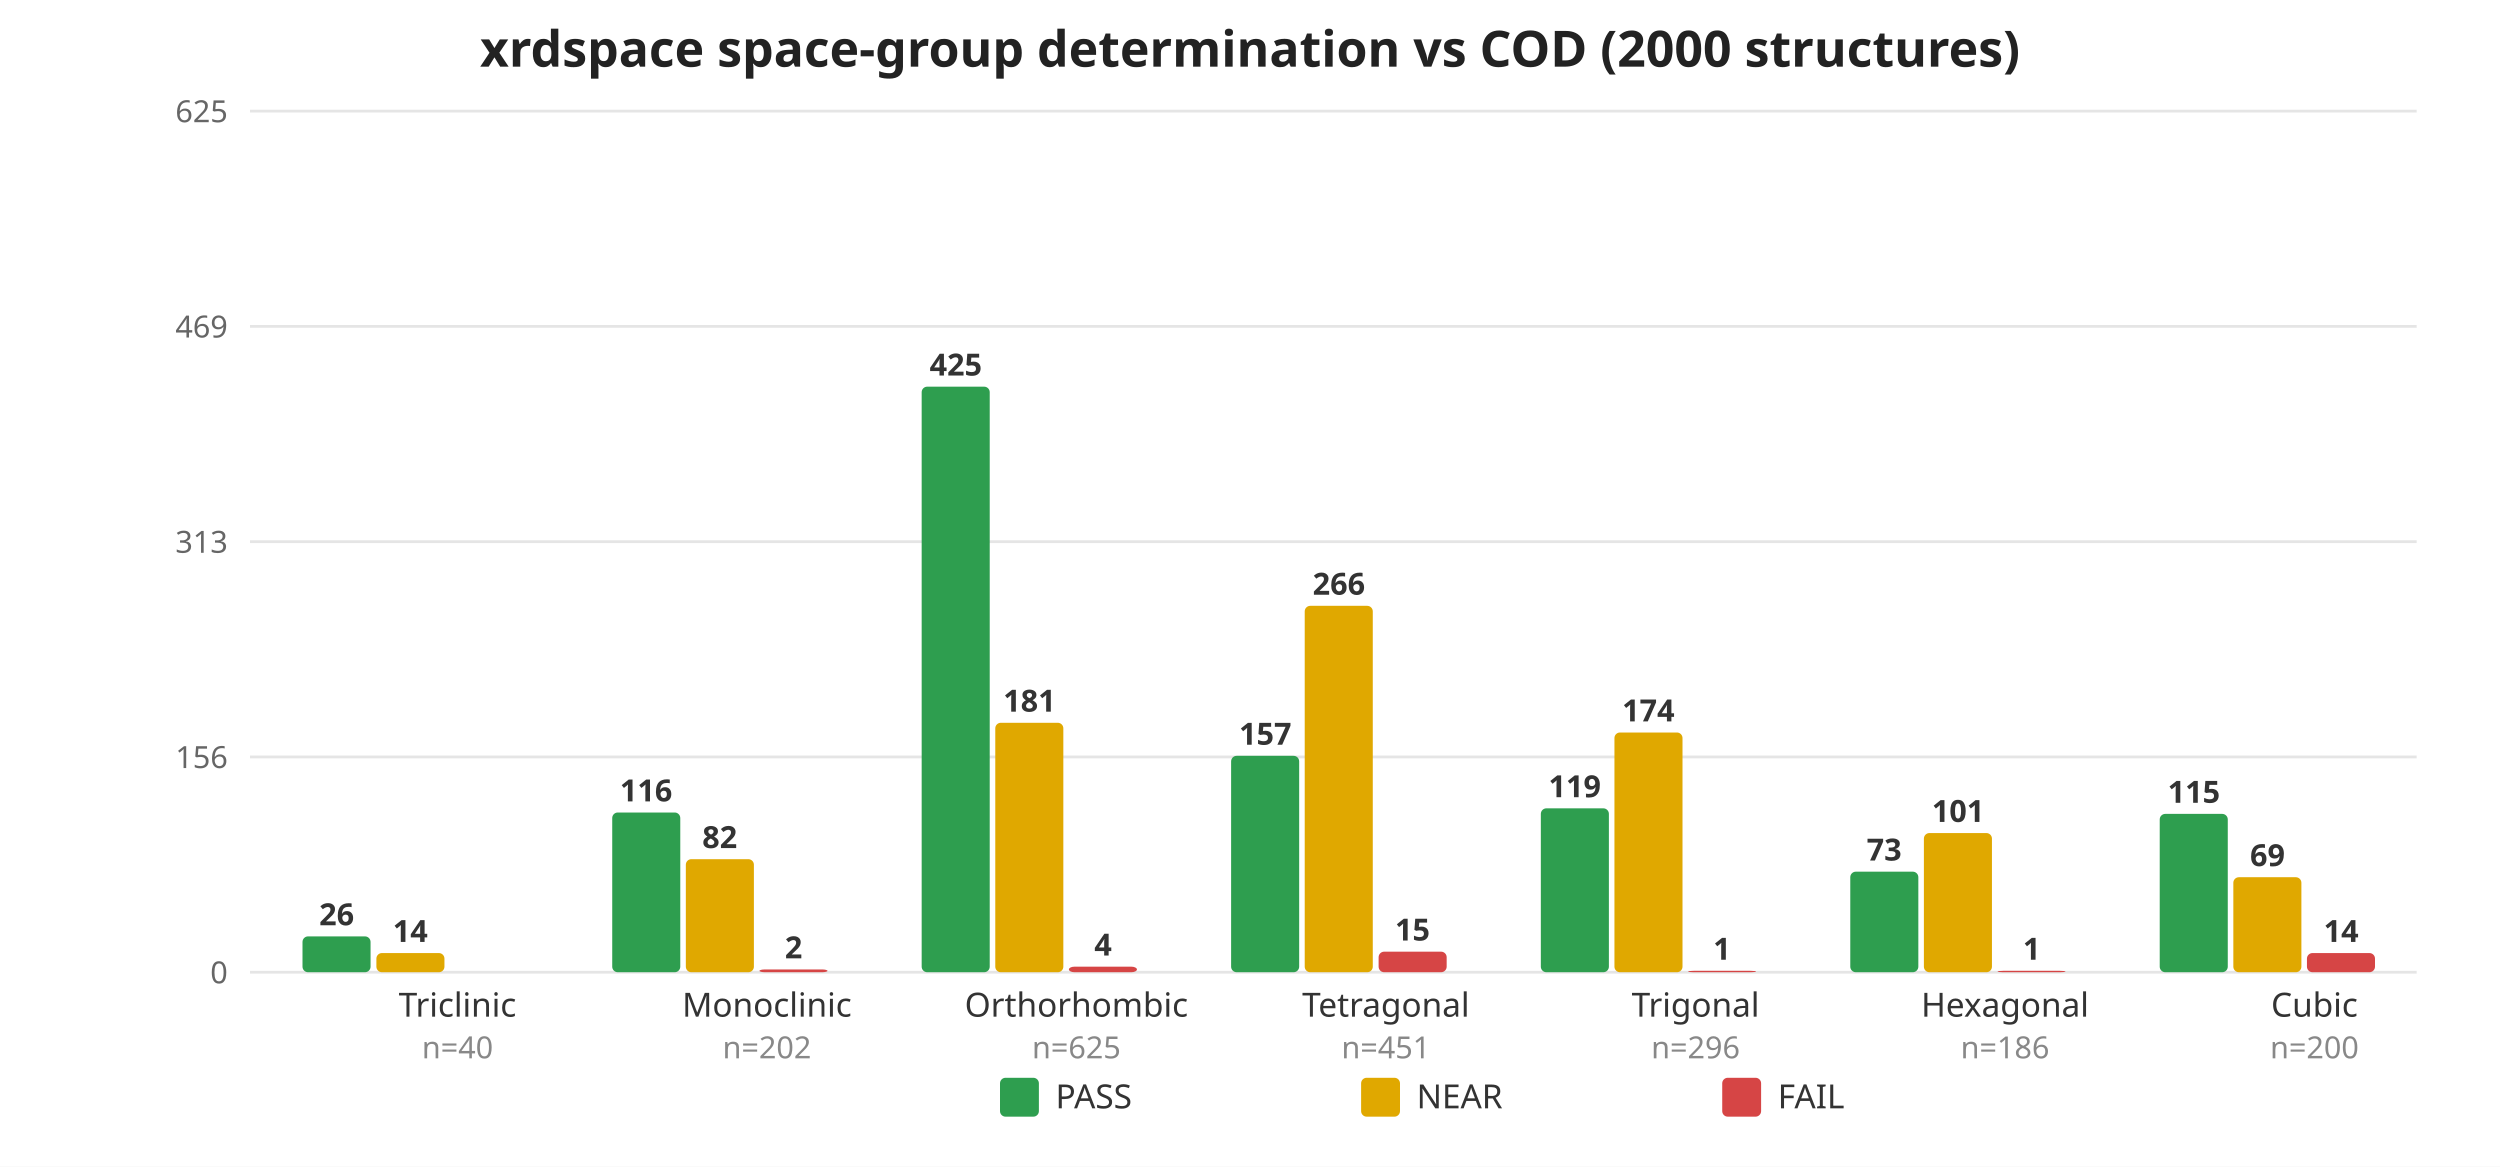
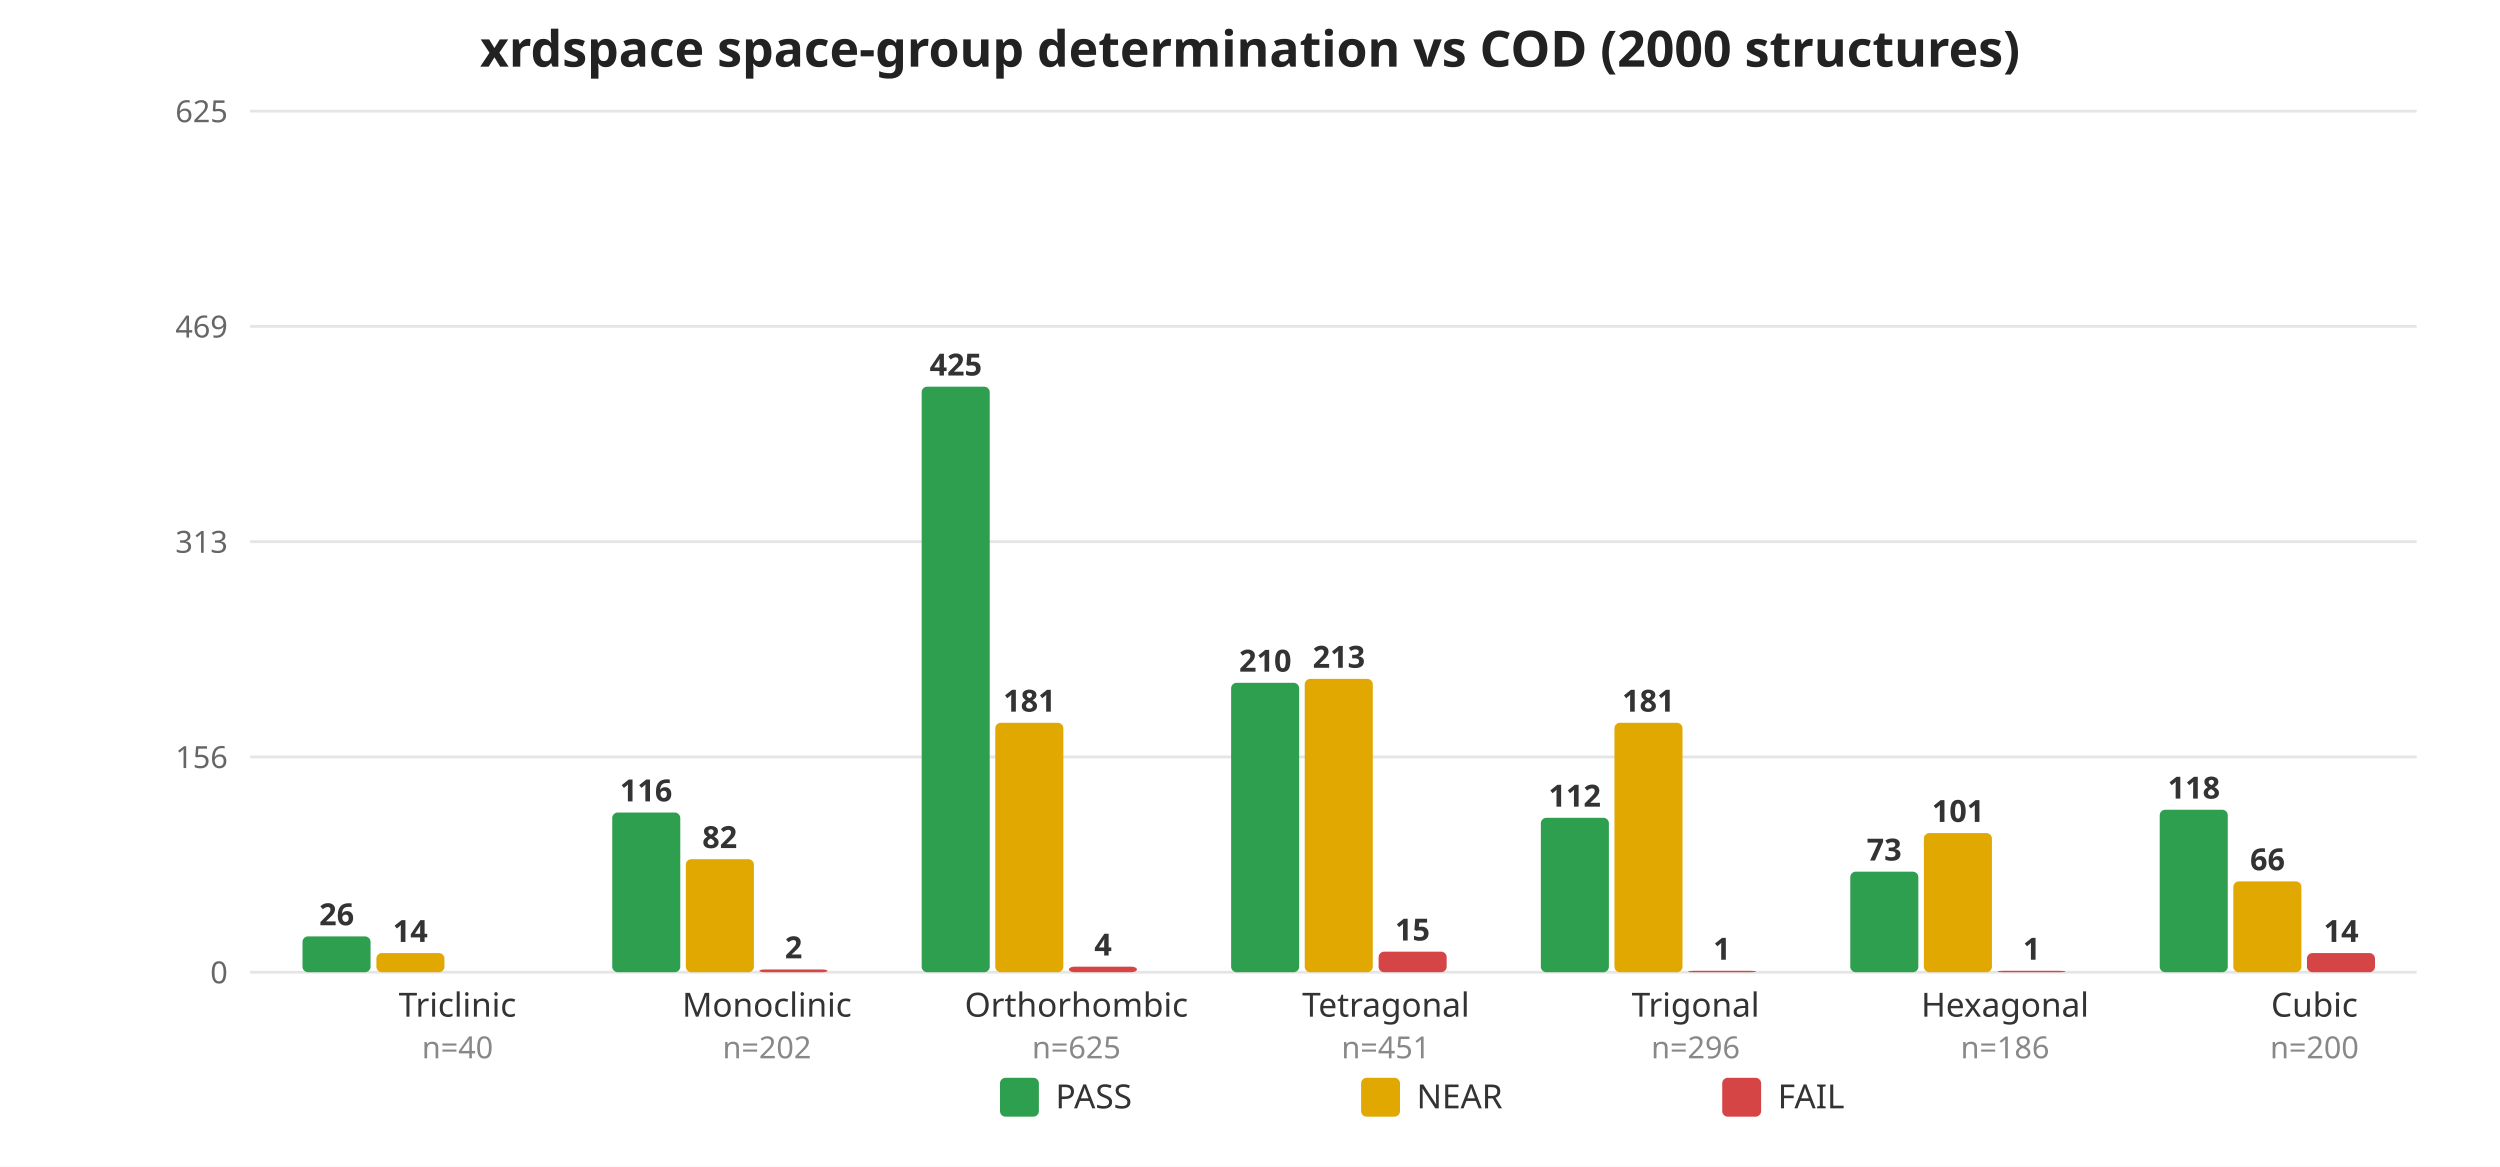
<svg xmlns="http://www.w3.org/2000/svg" width="900" height="420" viewBox="0 0 900 420" font-family="sans-serif">
  <rect x="0" y="0" width="900" height="420" fill="#ffffff" />
  <text x="450" y="24" text-anchor="middle" font-size="18" font-weight="bold" fill="#222">xrdspace space-group determination vs COD (2000 structures)</text>
  <line x1="90" y1="350" x2="870" y2="350" stroke="#e5e5e5" stroke-width="1" />
  <text x="82" y="354" text-anchor="end" font-size="11" fill="#666">0</text>
  <line x1="90" y1="272.5" x2="870" y2="272.5" stroke="#e5e5e5" stroke-width="1" />
  <text x="82" y="276.5" text-anchor="end" font-size="11" fill="#666">156</text>
  <line x1="90" y1="195" x2="870" y2="195" stroke="#e5e5e5" stroke-width="1" />
  <text x="82" y="199" text-anchor="end" font-size="11" fill="#666">313</text>
  <line x1="90" y1="117.5" x2="870" y2="117.5" stroke="#e5e5e5" stroke-width="1" />
  <text x="82" y="121.5" text-anchor="end" font-size="11" fill="#666">469</text>
  <line x1="90" y1="40" x2="870" y2="40" stroke="#e5e5e5" stroke-width="1" />
  <text x="82" y="44" text-anchor="end" font-size="11" fill="#666">625</text>
  <rect x="108.9" y="337.1" width="24.5" height="12.9" fill="#2e9e4f" rx="2" />
  <text x="121.2" y="333.1" text-anchor="middle" font-size="11" fill="#333" font-weight="bold">26</text>
  <rect x="135.5" y="343.1" width="24.5" height="6.9" fill="#e0a800" rx="2" />
  <text x="147.7" y="339.1" text-anchor="middle" font-size="11" fill="#333" font-weight="bold">14</text>
  <rect x="162.0" y="350.0" width="24.5" height="0.0" fill="#d64545" rx="2" />
  <text x="164.7" y="366" text-anchor="middle" font-size="12" fill="#333">Triclinic</text>
  <text x="164.7" y="381" text-anchor="middle" font-size="11" fill="#888">n=40</text>
  <rect x="220.4" y="292.5" width="24.5" height="57.5" fill="#2e9e4f" rx="2" />
  <text x="232.6" y="288.5" text-anchor="middle" font-size="11" fill="#333" font-weight="bold">116</text>
  <rect x="246.9" y="309.3" width="24.5" height="40.7" fill="#e0a800" rx="2" />
  <text x="259.1" y="305.3" text-anchor="middle" font-size="11" fill="#333" font-weight="bold">82</text>
  <rect x="273.4" y="349.0" width="24.5" height="1.0" fill="#d64545" rx="2" />
  <text x="285.7" y="345.0" text-anchor="middle" font-size="11" fill="#333" font-weight="bold">2</text>
  <text x="276.1" y="366" text-anchor="middle" font-size="12" fill="#333">Monoclinic</text>
  <text x="276.1" y="381" text-anchor="middle" font-size="11" fill="#888">n=202</text>
  <rect x="331.8" y="139.2" width="24.5" height="210.8" fill="#2e9e4f" rx="2" />
  <text x="344.1" y="135.2" text-anchor="middle" font-size="11" fill="#333" font-weight="bold">425</text>
  <rect x="358.3" y="260.2" width="24.5" height="89.8" fill="#e0a800" rx="2" />
  <text x="370.6" y="256.2" text-anchor="middle" font-size="11" fill="#333" font-weight="bold">181</text>
  <rect x="384.8" y="348.0" width="24.5" height="2.0" fill="#d64545" rx="2" />
  <text x="397.1" y="344.0" text-anchor="middle" font-size="11" fill="#333" font-weight="bold">4</text>
  <text x="387.5" y="366" text-anchor="middle" font-size="12" fill="#333">Orthorhombic</text>
  <text x="387.5" y="381" text-anchor="middle" font-size="11" fill="#888">n=625</text>
-   <rect x="443.2" y="272.1" width="24.5" height="77.9" fill="#2e9e4f" rx="2" />
-   <text x="455.5" y="268.1" text-anchor="middle" font-size="11" fill="#333" font-weight="bold">157</text>
-   <rect x="469.7" y="218.1" width="24.5" height="131.9" fill="#e0a800" rx="2" />
-   <text x="482.0" y="214.1" text-anchor="middle" font-size="11" fill="#333" font-weight="bold">266</text>
+   <rect x="443.2" y="245.8" width="24.5" height="104.2" fill="#2e9e4f" rx="2" />
+   <text x="455.5" y="241.8" text-anchor="middle" font-size="11" fill="#333" font-weight="bold">210</text>
+   <rect x="469.7" y="244.4" width="24.5" height="105.6" fill="#e0a800" rx="2" />
+   <text x="482.0" y="240.4" text-anchor="middle" font-size="11" fill="#333" font-weight="bold">213</text>
  <rect x="496.3" y="342.6" width="24.5" height="7.4" fill="#d64545" rx="2" />
  <text x="508.5" y="338.6" text-anchor="middle" font-size="11" fill="#333" font-weight="bold">15</text>
  <text x="498.9" y="366" text-anchor="middle" font-size="12" fill="#333">Tetragonal</text>
  <text x="498.9" y="381" text-anchor="middle" font-size="11" fill="#888">n=451</text>
-   <rect x="554.7" y="291.0" width="24.5" height="59.0" fill="#2e9e4f" rx="2" />
-   <text x="566.9" y="287.0" text-anchor="middle" font-size="11" fill="#333" font-weight="bold">119</text>
-   <rect x="581.2" y="263.7" width="24.5" height="86.3" fill="#e0a800" rx="2" />
-   <text x="593.4" y="259.7" text-anchor="middle" font-size="11" fill="#333" font-weight="bold">174</text>
+   <rect x="554.7" y="294.4" width="24.5" height="55.6" fill="#2e9e4f" rx="2" />
+   <text x="566.9" y="290.4" text-anchor="middle" font-size="11" fill="#333" font-weight="bold">112</text>
+   <rect x="581.2" y="260.2" width="24.5" height="89.8" fill="#e0a800" rx="2" />
+   <text x="593.4" y="256.2" text-anchor="middle" font-size="11" fill="#333" font-weight="bold">181</text>
  <rect x="607.7" y="349.5" width="24.5" height="0.5" fill="#d64545" rx="2" />
  <text x="619.9" y="345.5" text-anchor="middle" font-size="11" fill="#333" font-weight="bold">1</text>
  <text x="610.4" y="366" text-anchor="middle" font-size="12" fill="#333">Trigonal</text>
  <text x="610.4" y="381" text-anchor="middle" font-size="11" fill="#888">n=296</text>
  <rect x="666.1" y="313.8" width="24.5" height="36.2" fill="#2e9e4f" rx="2" />
  <text x="678.3" y="309.8" text-anchor="middle" font-size="11" fill="#333" font-weight="bold">73</text>
  <rect x="692.6" y="299.9" width="24.5" height="50.1" fill="#e0a800" rx="2" />
  <text x="704.9" y="295.9" text-anchor="middle" font-size="11" fill="#333" font-weight="bold">101</text>
  <rect x="719.1" y="349.5" width="24.5" height="0.5" fill="#d64545" rx="2" />
  <text x="731.4" y="345.5" text-anchor="middle" font-size="11" fill="#333" font-weight="bold">1</text>
  <text x="721.8" y="366" text-anchor="middle" font-size="12" fill="#333">Hexagonal</text>
  <text x="721.8" y="381" text-anchor="middle" font-size="11" fill="#888">n=186</text>
-   <rect x="777.5" y="293.0" width="24.5" height="57.0" fill="#2e9e4f" rx="2" />
-   <text x="789.8" y="289.0" text-anchor="middle" font-size="11" fill="#333" font-weight="bold">115</text>
-   <rect x="804.0" y="315.8" width="24.5" height="34.2" fill="#e0a800" rx="2" />
-   <text x="816.3" y="311.8" text-anchor="middle" font-size="11" fill="#333" font-weight="bold">69</text>
+   <rect x="777.5" y="291.5" width="24.5" height="58.5" fill="#2e9e4f" rx="2" />
+   <text x="789.8" y="287.5" text-anchor="middle" font-size="11" fill="#333" font-weight="bold">118</text>
+   <rect x="804.0" y="317.3" width="24.5" height="32.7" fill="#e0a800" rx="2" />
+   <text x="816.3" y="313.3" text-anchor="middle" font-size="11" fill="#333" font-weight="bold">66</text>
  <rect x="830.5" y="343.1" width="24.5" height="6.9" fill="#d64545" rx="2" />
  <text x="842.8" y="339.1" text-anchor="middle" font-size="11" fill="#333" font-weight="bold">14</text>
  <text x="833.2" y="366" text-anchor="middle" font-size="12" fill="#333">Cubic</text>
  <text x="833.2" y="381" text-anchor="middle" font-size="11" fill="#888">n=200</text>
  <rect x="360" y="388" width="14" height="14" fill="#2e9e4f" rx="2" />
  <text x="380" y="399" font-size="12" fill="#333">PASS</text>
  <rect x="490" y="388" width="14" height="14" fill="#e0a800" rx="2" />
  <text x="510" y="399" font-size="12" fill="#333">NEAR</text>
  <rect x="620" y="388" width="14" height="14" fill="#d64545" rx="2" />
  <text x="640" y="399" font-size="12" fill="#333">FAIL</text>
</svg>
